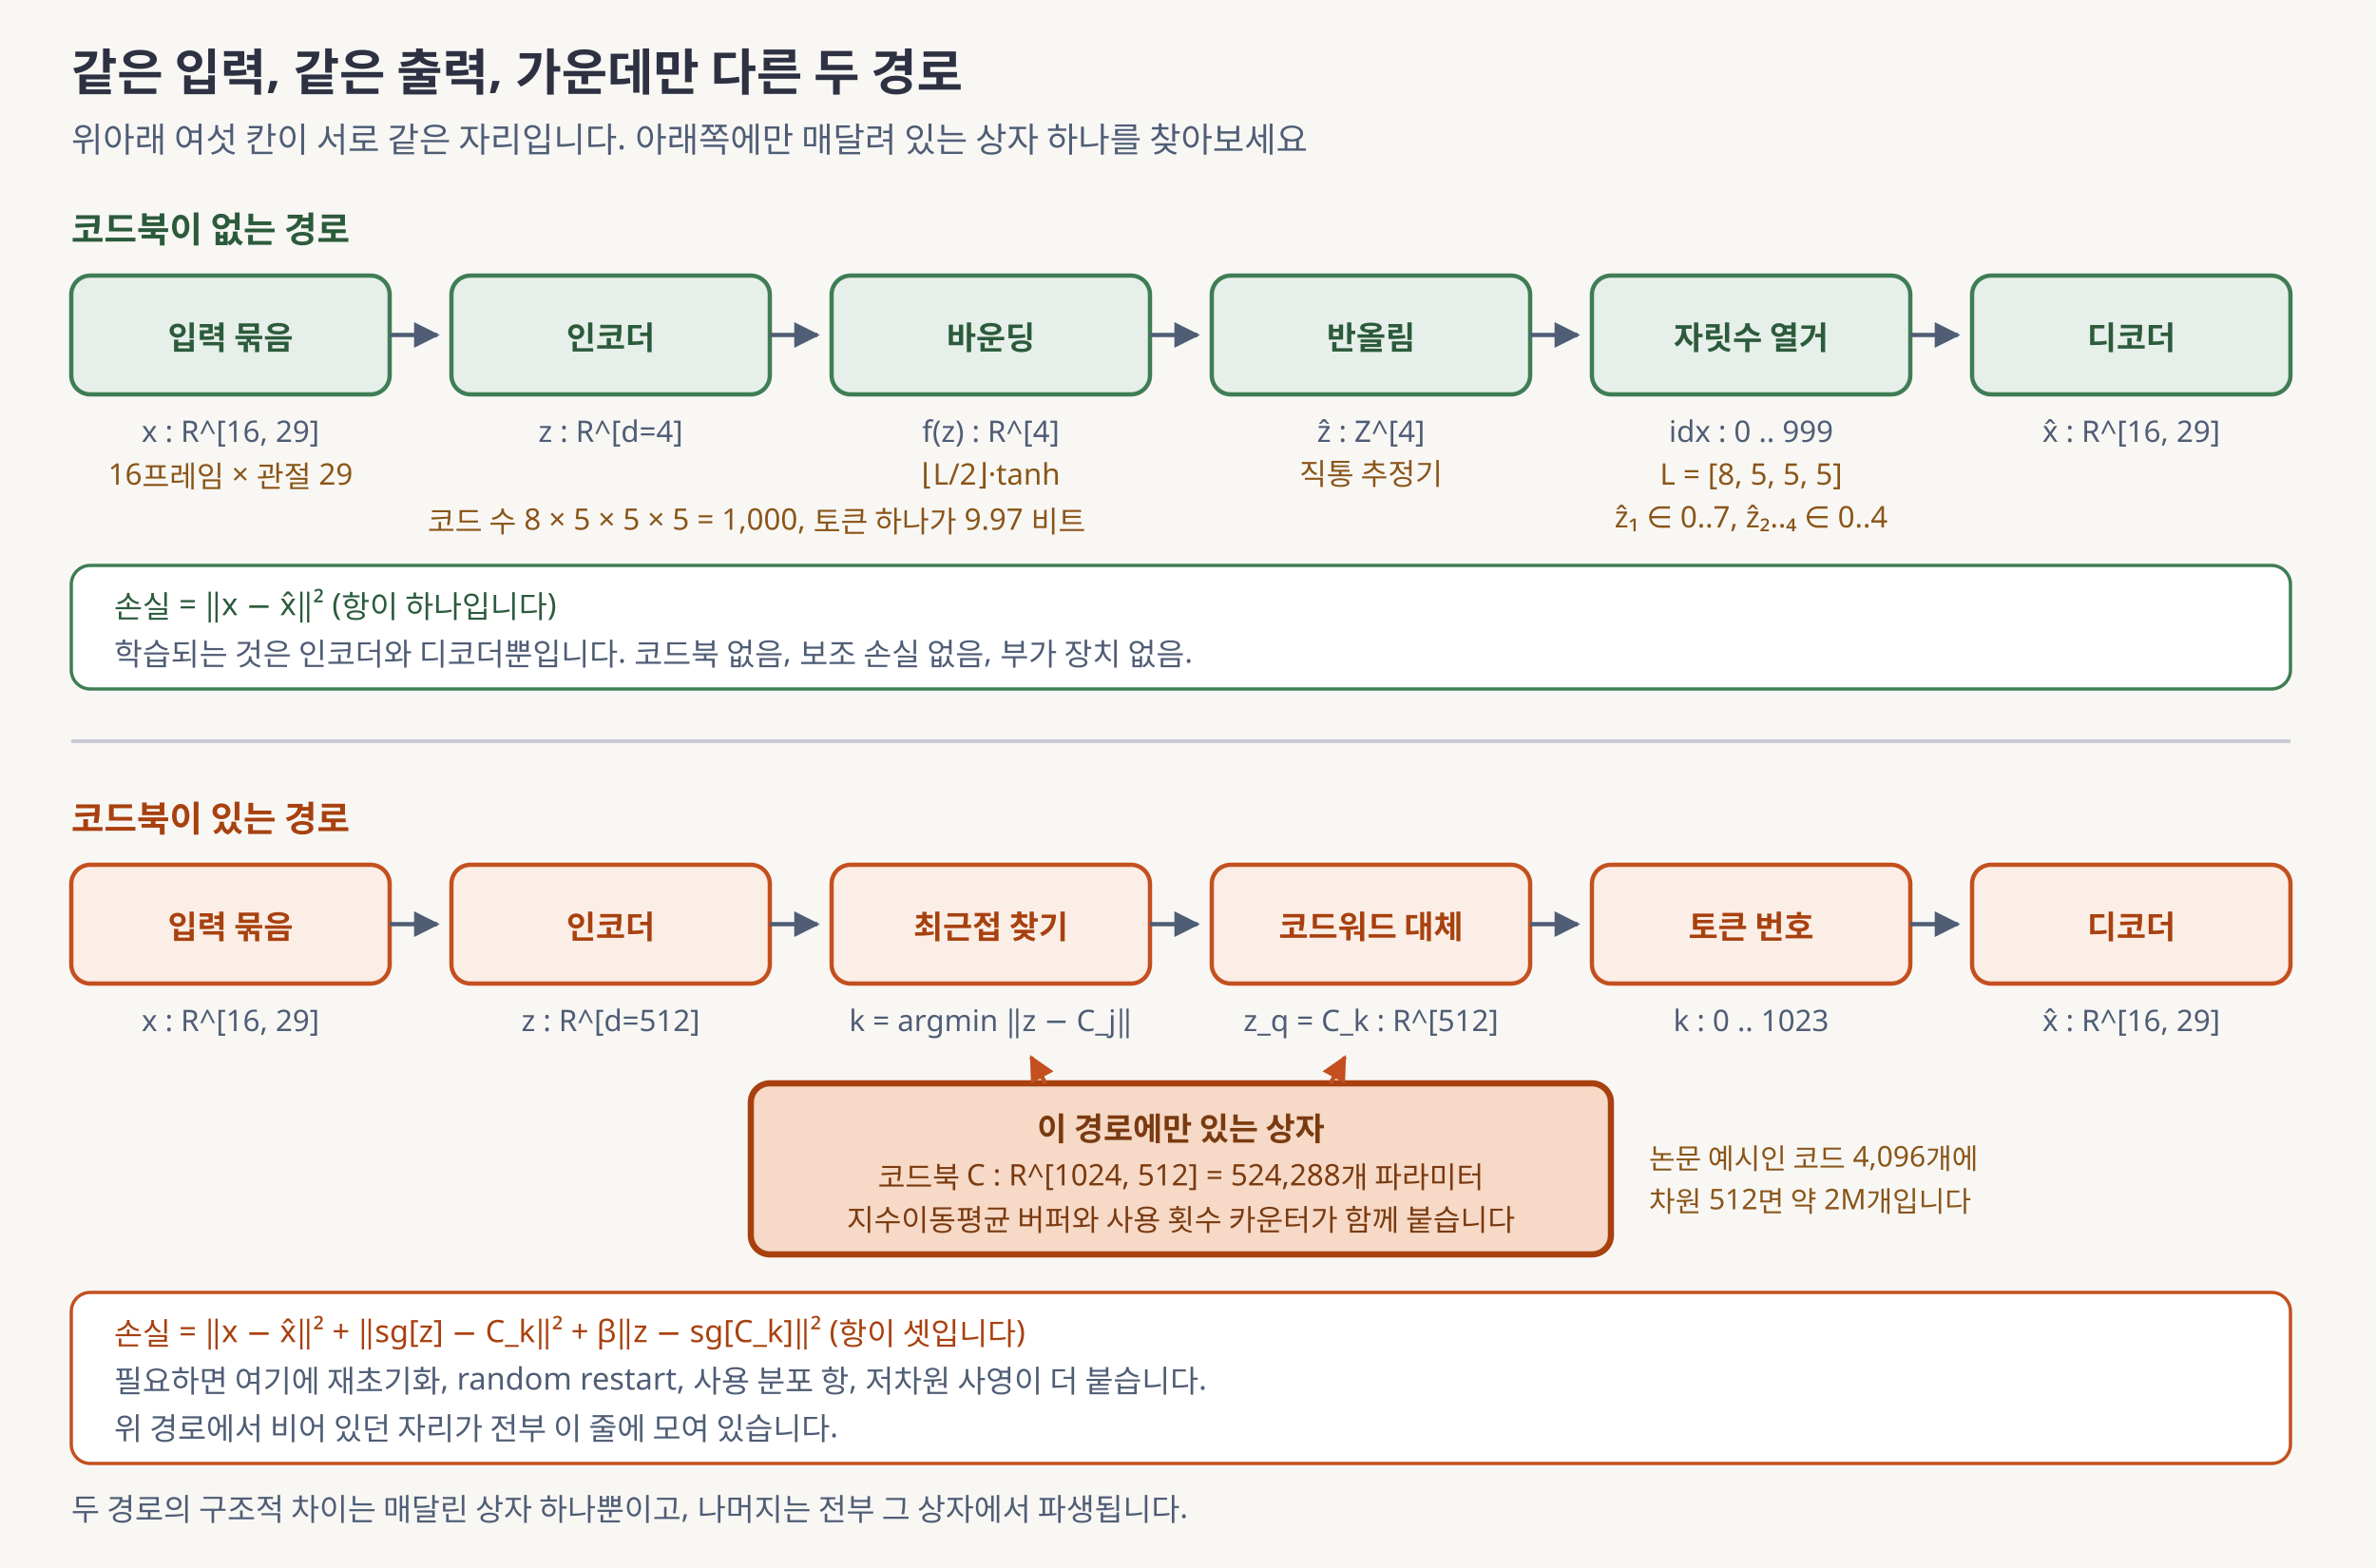
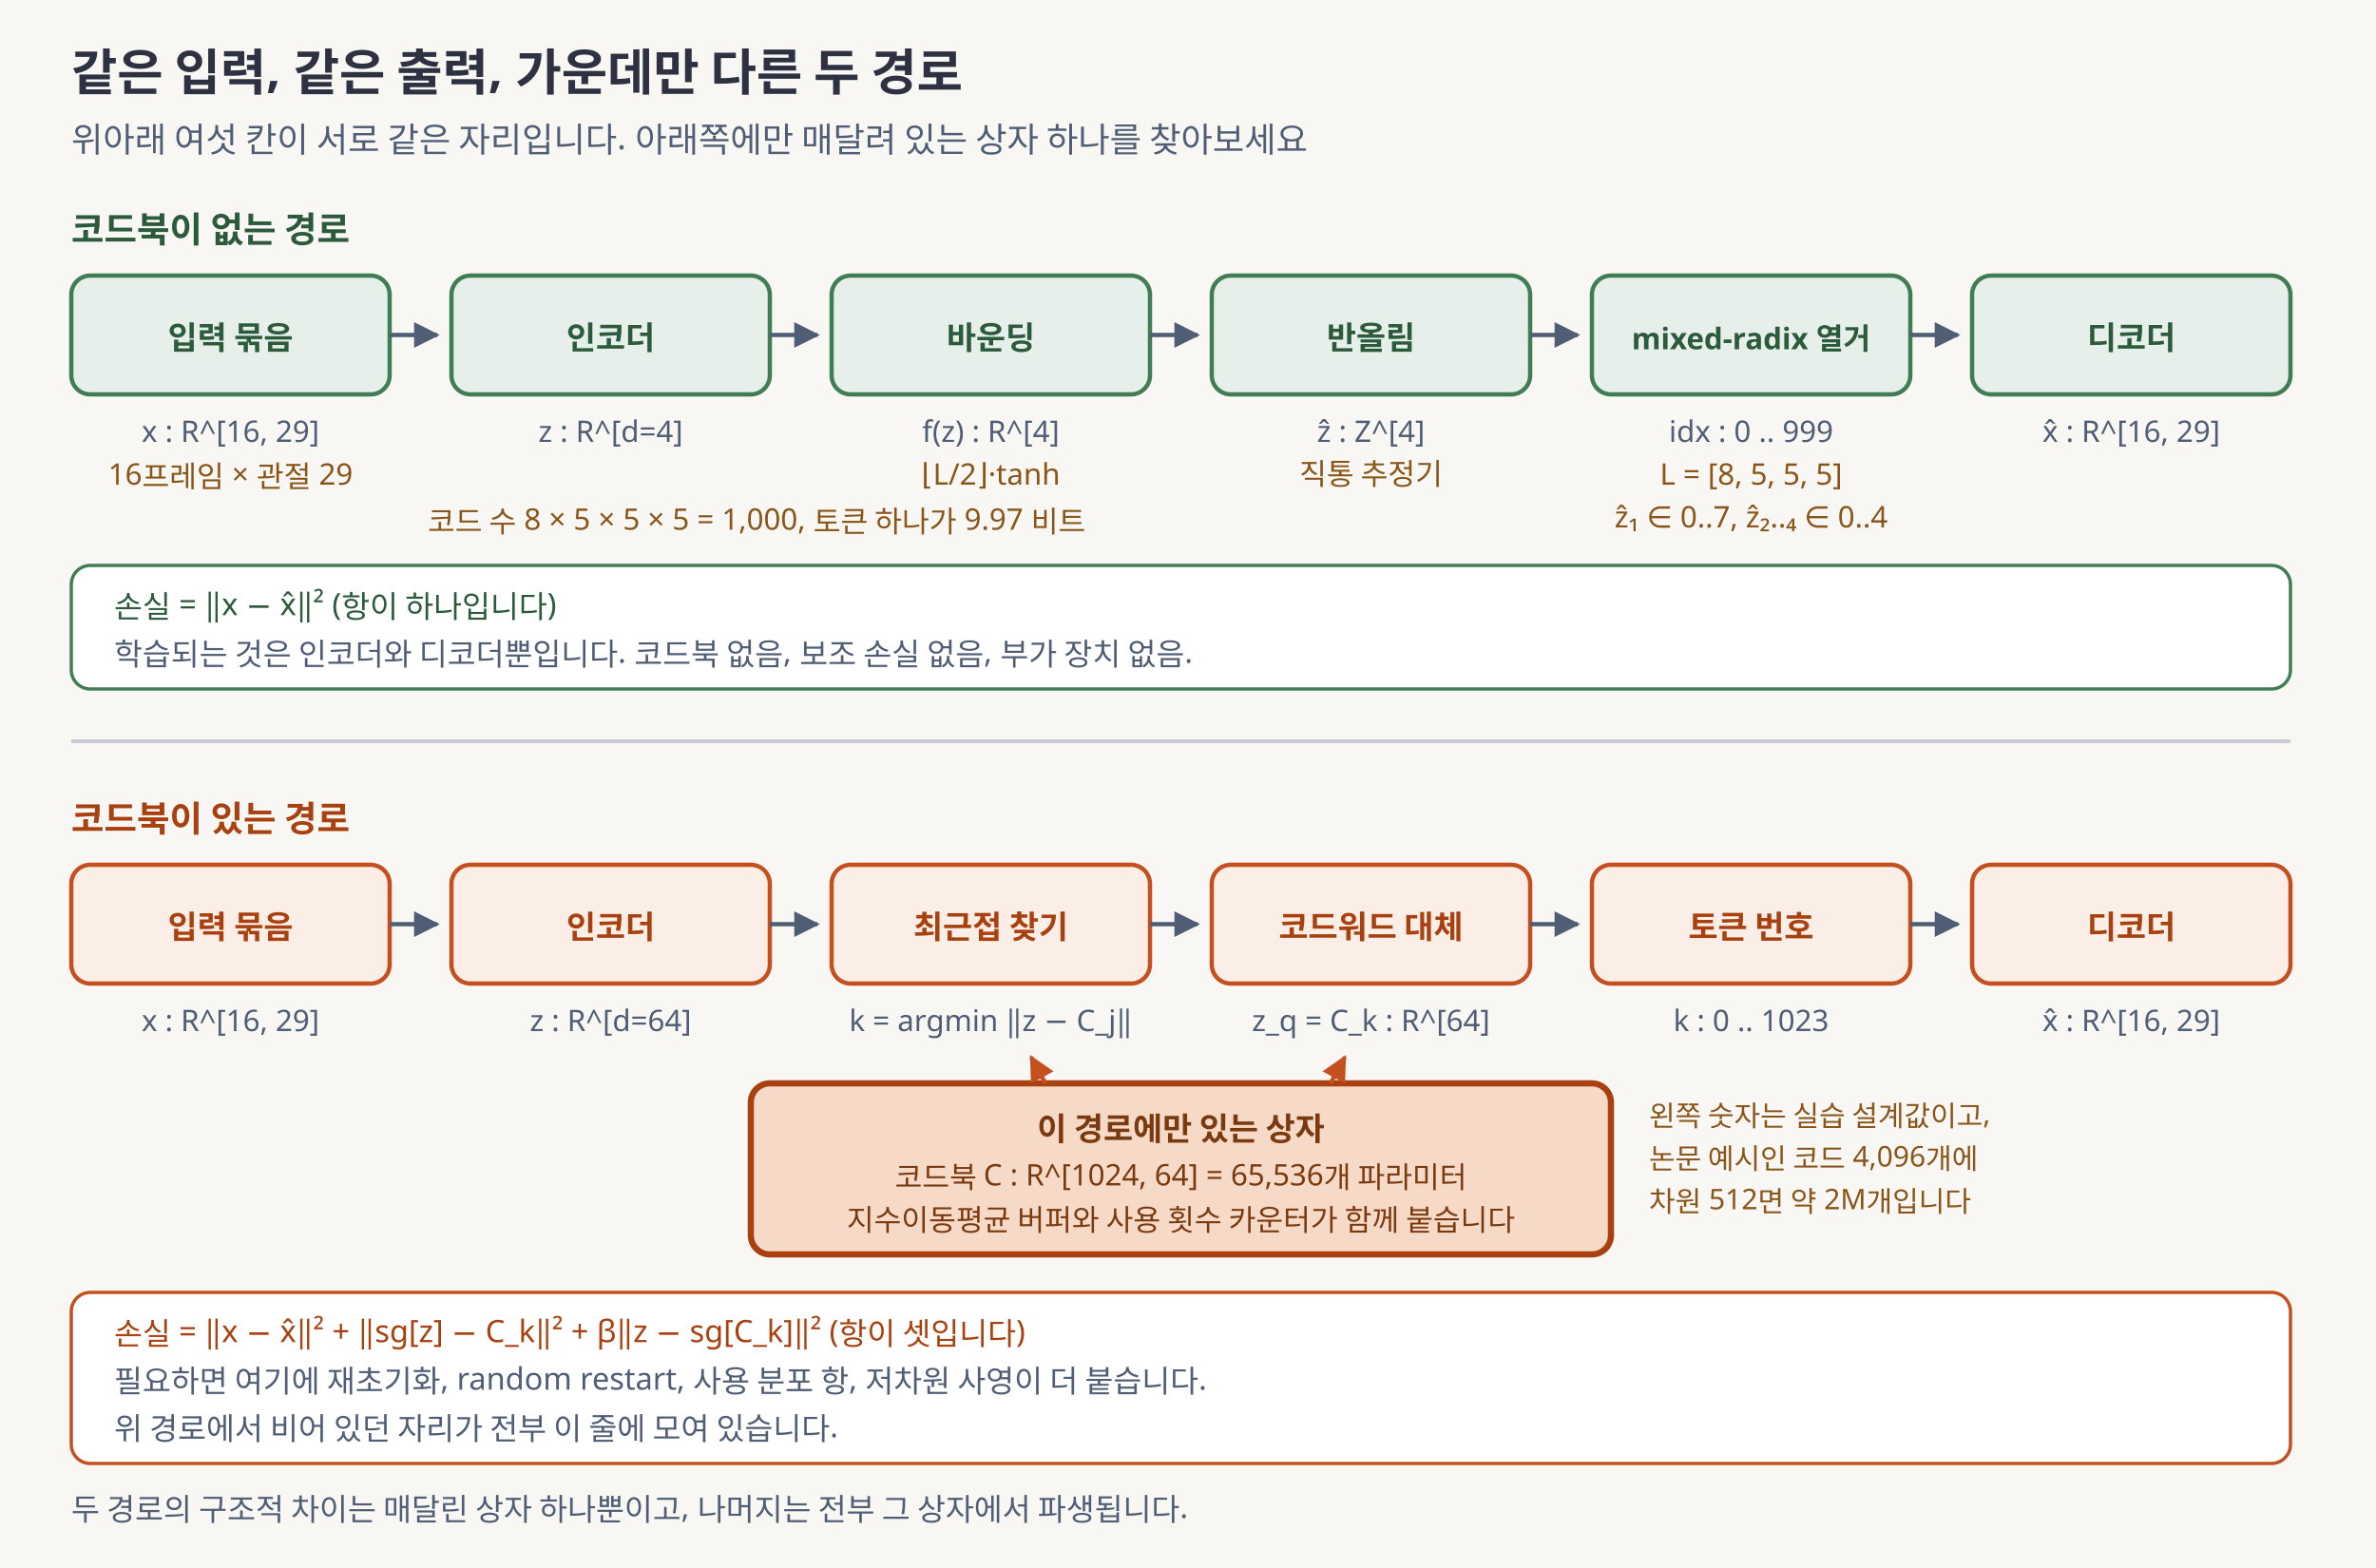
<svg xmlns="http://www.w3.org/2000/svg" viewBox="0 0 1000 660" width="1000" height="660" role="img" aria-label="코드북이 있는 경로와 없는 경로를 텐서 모양까지 채워 나란히 그린 그림">
  <rect x="0" y="0" width="1000" height="660" fill="#f8f7f4" />
  <defs>
    <marker id="m5arrN" viewBox="0 0 10 10" refX="9" refY="5" markerWidth="6" markerHeight="6" orient="auto-start-reverse">
      <path d="M 0 0 L 10 5 L 0 10 z" fill="#4f5d75" />
    </marker>
    <marker id="m5arrR" viewBox="0 0 10 10" refX="9" refY="5" markerWidth="6" markerHeight="6" orient="auto-start-reverse">
      <path d="M 0 0 L 10 5 L 0 10 z" fill="#c4501f" />
    </marker>
  </defs>
  <g font-family="'Noto Sans KR','Malgun Gothic','Apple SD Gothic Neo','Nanum Gothic',sans-serif">
    <text x="30" y="38" font-size="21" font-weight="700" fill="#2d3142">같은 입력, 같은 출력, 가운데만 다른 두 경로</text>
    <text x="30" y="64" font-size="14.5" fill="#4f5d75">위아래 여섯 칸이 서로 같은 자리입니다. 아래쪽에만 매달려 있는 상자 하나를 찾아보세요</text>
    <text x="30" y="102" font-size="15" font-weight="700" fill="#2c5b3c">코드북이 없는 경로</text>
    <g>
      <rect x="30" y="116" width="134" height="50" rx="8" fill="#e6efe9" stroke="#3f7d55" stroke-width="1.8" />
      <text x="97" y="147" font-size="13.5" font-weight="700" fill="#2c5b3c" text-anchor="middle">입력 묶음</text>
      <rect x="190" y="116" width="134" height="50" rx="8" fill="#e6efe9" stroke="#3f7d55" stroke-width="1.8" />
      <text x="257" y="147" font-size="13.5" font-weight="700" fill="#2c5b3c" text-anchor="middle">인코더</text>
      <rect x="350" y="116" width="134" height="50" rx="8" fill="#e6efe9" stroke="#3f7d55" stroke-width="1.8" />
      <text x="417" y="147" font-size="13.5" font-weight="700" fill="#2c5b3c" text-anchor="middle">바운딩</text>
      <rect x="510" y="116" width="134" height="50" rx="8" fill="#e6efe9" stroke="#3f7d55" stroke-width="1.8" />
      <text x="577" y="147" font-size="13.5" font-weight="700" fill="#2c5b3c" text-anchor="middle">반올림</text>
      <rect x="670" y="116" width="134" height="50" rx="8" fill="#e6efe9" stroke="#3f7d55" stroke-width="1.8" />
-       <text x="737" y="147" font-size="13.5" font-weight="700" fill="#2c5b3c" text-anchor="middle">자릿수 열거</text>
+       <text x="737" y="147" font-size="12.5" font-weight="700" fill="#2c5b3c" text-anchor="middle">mixed-radix 열거</text>
      <rect x="830" y="116" width="134" height="50" rx="8" fill="#e6efe9" stroke="#3f7d55" stroke-width="1.8" />
      <text x="897" y="147" font-size="13.5" font-weight="700" fill="#2c5b3c" text-anchor="middle">디코더</text>
    </g>
    <g stroke="#4f5d75" stroke-width="1.8" marker-end="url(#m5arrN)">
      <line x1="164" y1="141" x2="184" y2="141" />
      <line x1="324" y1="141" x2="344" y2="141" />
      <line x1="484" y1="141" x2="504" y2="141" />
      <line x1="644" y1="141" x2="664" y2="141" />
      <line x1="804" y1="141" x2="824" y2="141" />
    </g>
    <g font-size="12.5" fill="#4f5d75" text-anchor="middle">
      <text x="97" y="186">x : R^[16, 29]</text>
      <text x="257" y="186">z : R^[d=4]</text>
      <text x="417" y="186">f(z) : R^[4]</text>
      <text x="577" y="186">ẑ : Z^[4]</text>
      <text x="737" y="186">idx : 0 .. 999</text>
      <text x="897" y="186">x̂ : R^[16, 29]</text>
    </g>
    <g font-size="12.5" fill="#8a5518" text-anchor="middle">
      <text x="97" y="204">16프레임 × 관절 29</text>
      <text x="417" y="204">⌊L/2⌋·tanh</text>
      <text x="577" y="204">직통 추정기</text>
      <text x="737" y="204">L = [8, 5, 5, 5]</text>
      <text x="737" y="222">ẑ₁ ∈ 0..7,  ẑ₂..₄ ∈ 0..4</text>
    </g>
    <text x="180" y="224" font-size="12.5" fill="#8a5518">코드 수 8 × 5 × 5 × 5 = 1,000, 토큰 하나가 9.97 비트</text>
    <rect x="30" y="238" width="934" height="52" rx="8" fill="#ffffff" stroke="#3f7d55" stroke-width="1.4" />
    <text x="48" y="260" font-size="13" fill="#2c5b3c">손실 = ‖x − x̂‖²   (항이 하나입니다)</text>
    <text x="48" y="280" font-size="13" fill="#4f5d75">학습되는 것은 인코더와 디코더뿐입니다. 코드북 없음, 보조 손실 없음, 부가 장치 없음.</text>
    <line x1="30" y1="312" x2="964" y2="312" stroke="#c9ccd4" stroke-width="1.6" />
    <text x="30" y="350" font-size="15" font-weight="700" fill="#a8410f">코드북이 있는 경로</text>
    <g>
      <rect x="30" y="364" width="134" height="50" rx="8" fill="#fbeee6" stroke="#c4501f" stroke-width="1.8" />
      <text x="97" y="395" font-size="13.5" font-weight="700" fill="#a8410f" text-anchor="middle">입력 묶음</text>
      <rect x="190" y="364" width="134" height="50" rx="8" fill="#fbeee6" stroke="#c4501f" stroke-width="1.8" />
      <text x="257" y="395" font-size="13.5" font-weight="700" fill="#a8410f" text-anchor="middle">인코더</text>
      <rect x="350" y="364" width="134" height="50" rx="8" fill="#fbeee6" stroke="#c4501f" stroke-width="1.8" />
      <text x="417" y="395" font-size="13.5" font-weight="700" fill="#a8410f" text-anchor="middle">최근접 찾기</text>
      <rect x="510" y="364" width="134" height="50" rx="8" fill="#fbeee6" stroke="#c4501f" stroke-width="1.8" />
      <text x="577" y="395" font-size="13.5" font-weight="700" fill="#a8410f" text-anchor="middle">코드워드 대체</text>
      <rect x="670" y="364" width="134" height="50" rx="8" fill="#fbeee6" stroke="#c4501f" stroke-width="1.8" />
      <text x="737" y="395" font-size="13.5" font-weight="700" fill="#a8410f" text-anchor="middle">토큰 번호</text>
      <rect x="830" y="364" width="134" height="50" rx="8" fill="#fbeee6" stroke="#c4501f" stroke-width="1.8" />
      <text x="897" y="395" font-size="13.5" font-weight="700" fill="#a8410f" text-anchor="middle">디코더</text>
    </g>
    <g stroke="#4f5d75" stroke-width="1.8" marker-end="url(#m5arrN)">
      <line x1="164" y1="389" x2="184" y2="389" />
      <line x1="324" y1="389" x2="344" y2="389" />
      <line x1="484" y1="389" x2="504" y2="389" />
      <line x1="644" y1="389" x2="664" y2="389" />
      <line x1="804" y1="389" x2="824" y2="389" />
    </g>
    <g font-size="12.5" fill="#4f5d75" text-anchor="middle">
      <text x="97" y="434">x : R^[16, 29]</text>
-       <text x="257" y="434">z : R^[d=512]</text>
+       <text x="257" y="434">z : R^[d=64]</text>
      <text x="417" y="434">k = argmin ‖z − C_j‖</text>
-       <text x="577" y="434">z_q = C_k : R^[512]</text>
+       <text x="577" y="434">z_q = C_k : R^[64]</text>
      <text x="737" y="434">k : 0 .. 1023</text>
      <text x="897" y="434">x̂ : R^[16, 29]</text>
    </g>
    <rect x="316" y="456" width="362" height="72" rx="8" fill="#f6d9c6" stroke="#a8410f" stroke-width="2.6" />
    <text x="497" y="480" font-size="13.5" font-weight="700" fill="#7a3a10" text-anchor="middle">이 경로에만 있는 상자</text>
-     <text x="497" y="500" font-size="12.5" fill="#7a3a10" text-anchor="middle">코드북 C : R^[1024, 512] = 524,288개 파라미터</text>
+     <text x="497" y="500" font-size="12.5" fill="#7a3a10" text-anchor="middle">코드북 C : R^[1024, 64] = 65,536개 파라미터</text>
    <text x="497" y="518" font-size="12.5" fill="#7a3a10" text-anchor="middle">지수이동평균 버퍼와 사용 횟수 카운터가 함께 붙습니다</text>
    <line x1="440" y1="456" x2="434" y2="445" stroke="#c4501f" stroke-width="1.8" marker-end="url(#m5arrR)" />
    <line x1="560" y1="456" x2="566" y2="445" stroke="#c4501f" stroke-width="1.8" marker-end="url(#m5arrR)" />
+     <text x="694" y="474" font-size="12" fill="#8a5518">왼쪽 숫자는 실습 설계값이고,</text>
    <text x="694" y="492" font-size="12" fill="#8a5518">논문 예시인 코드 4,096개에</text>
    <text x="694" y="510" font-size="12" fill="#8a5518">차원 512면 약 2M개입니다</text>
    <rect x="30" y="544" width="934" height="72" rx="8" fill="#ffffff" stroke="#c4501f" stroke-width="1.4" />
    <text x="48" y="566" font-size="13" fill="#a8410f">손실 = ‖x − x̂‖²  +  ‖sg[z] − C_k‖²  +  β‖z − sg[C_k]‖²   (항이 셋입니다)</text>
    <text x="48" y="586" font-size="13" fill="#4f5d75">필요하면 여기에 재초기화, random restart, 사용 분포 항, 저차원 사영이 더 붙습니다.</text>
    <text x="48" y="606" font-size="13" fill="#4f5d75">위 경로에서 비어 있던 자리가 전부 이 줄에 모여 있습니다.</text>
    <text x="30" y="640" font-size="13" fill="#4f5d75">두 경로의 구조적 차이는 매달린 상자 하나뿐이고, 나머지는 전부 그 상자에서 파생됩니다.</text>
  </g>
</svg>
